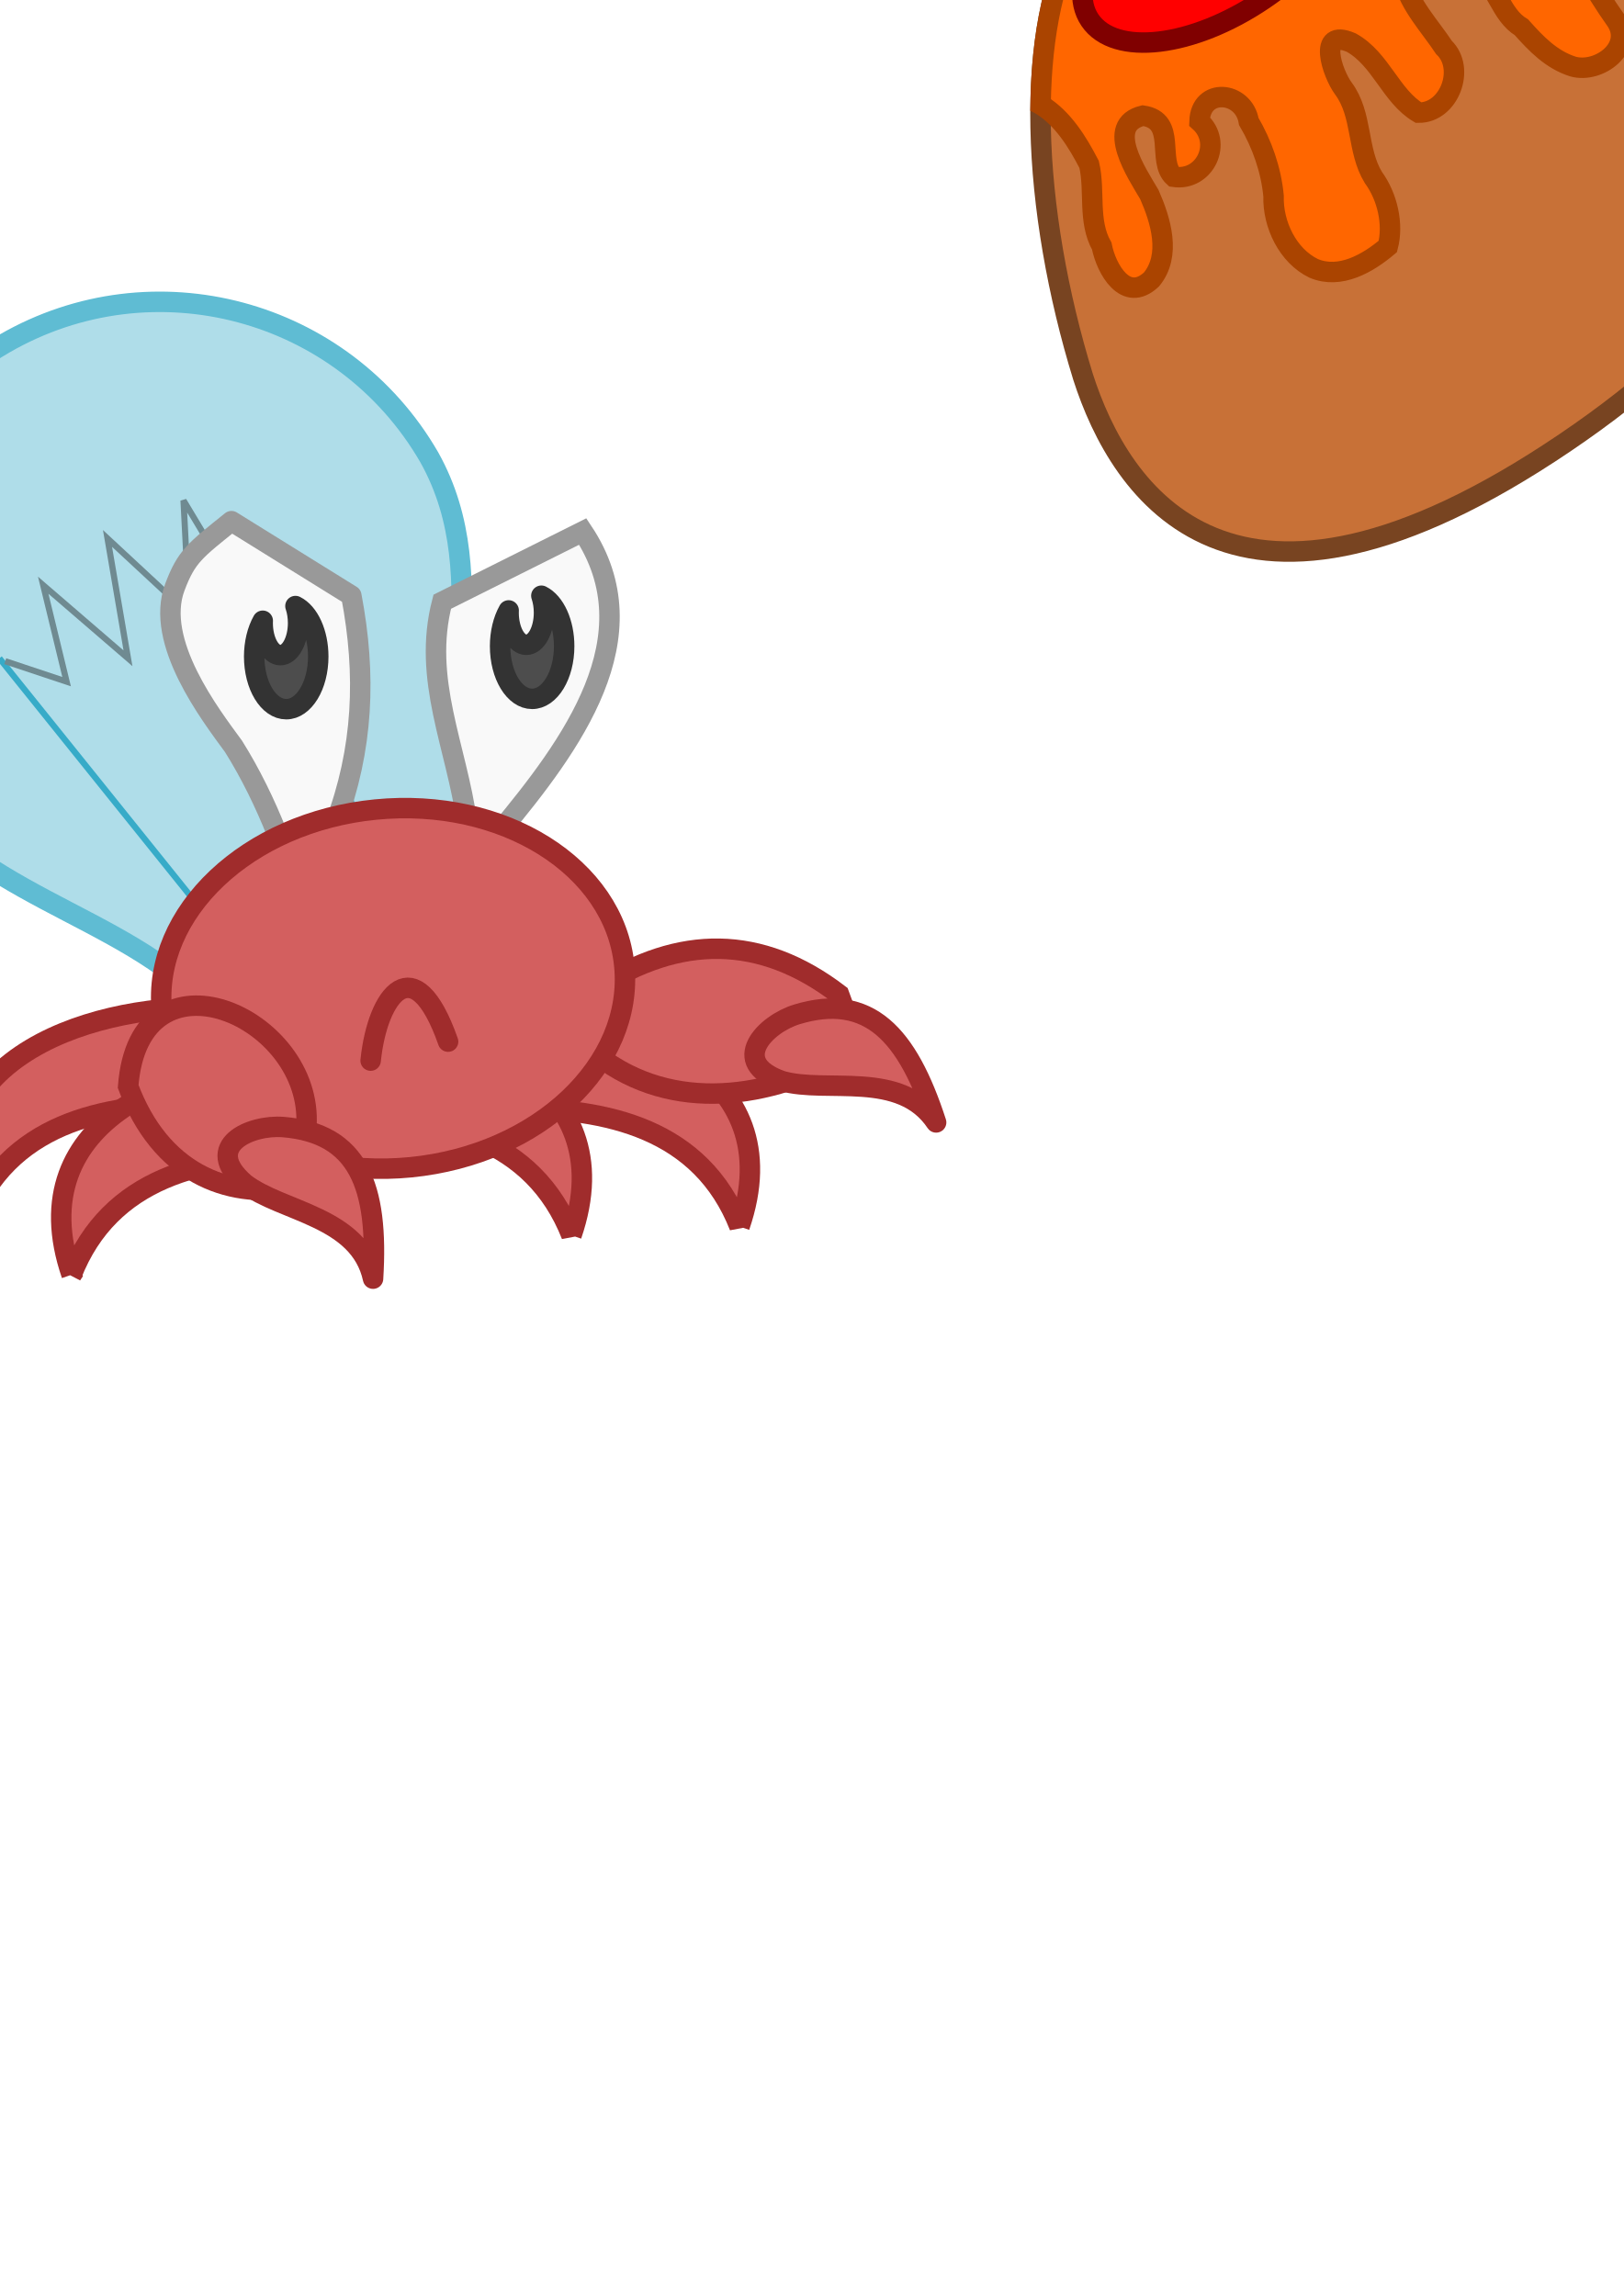
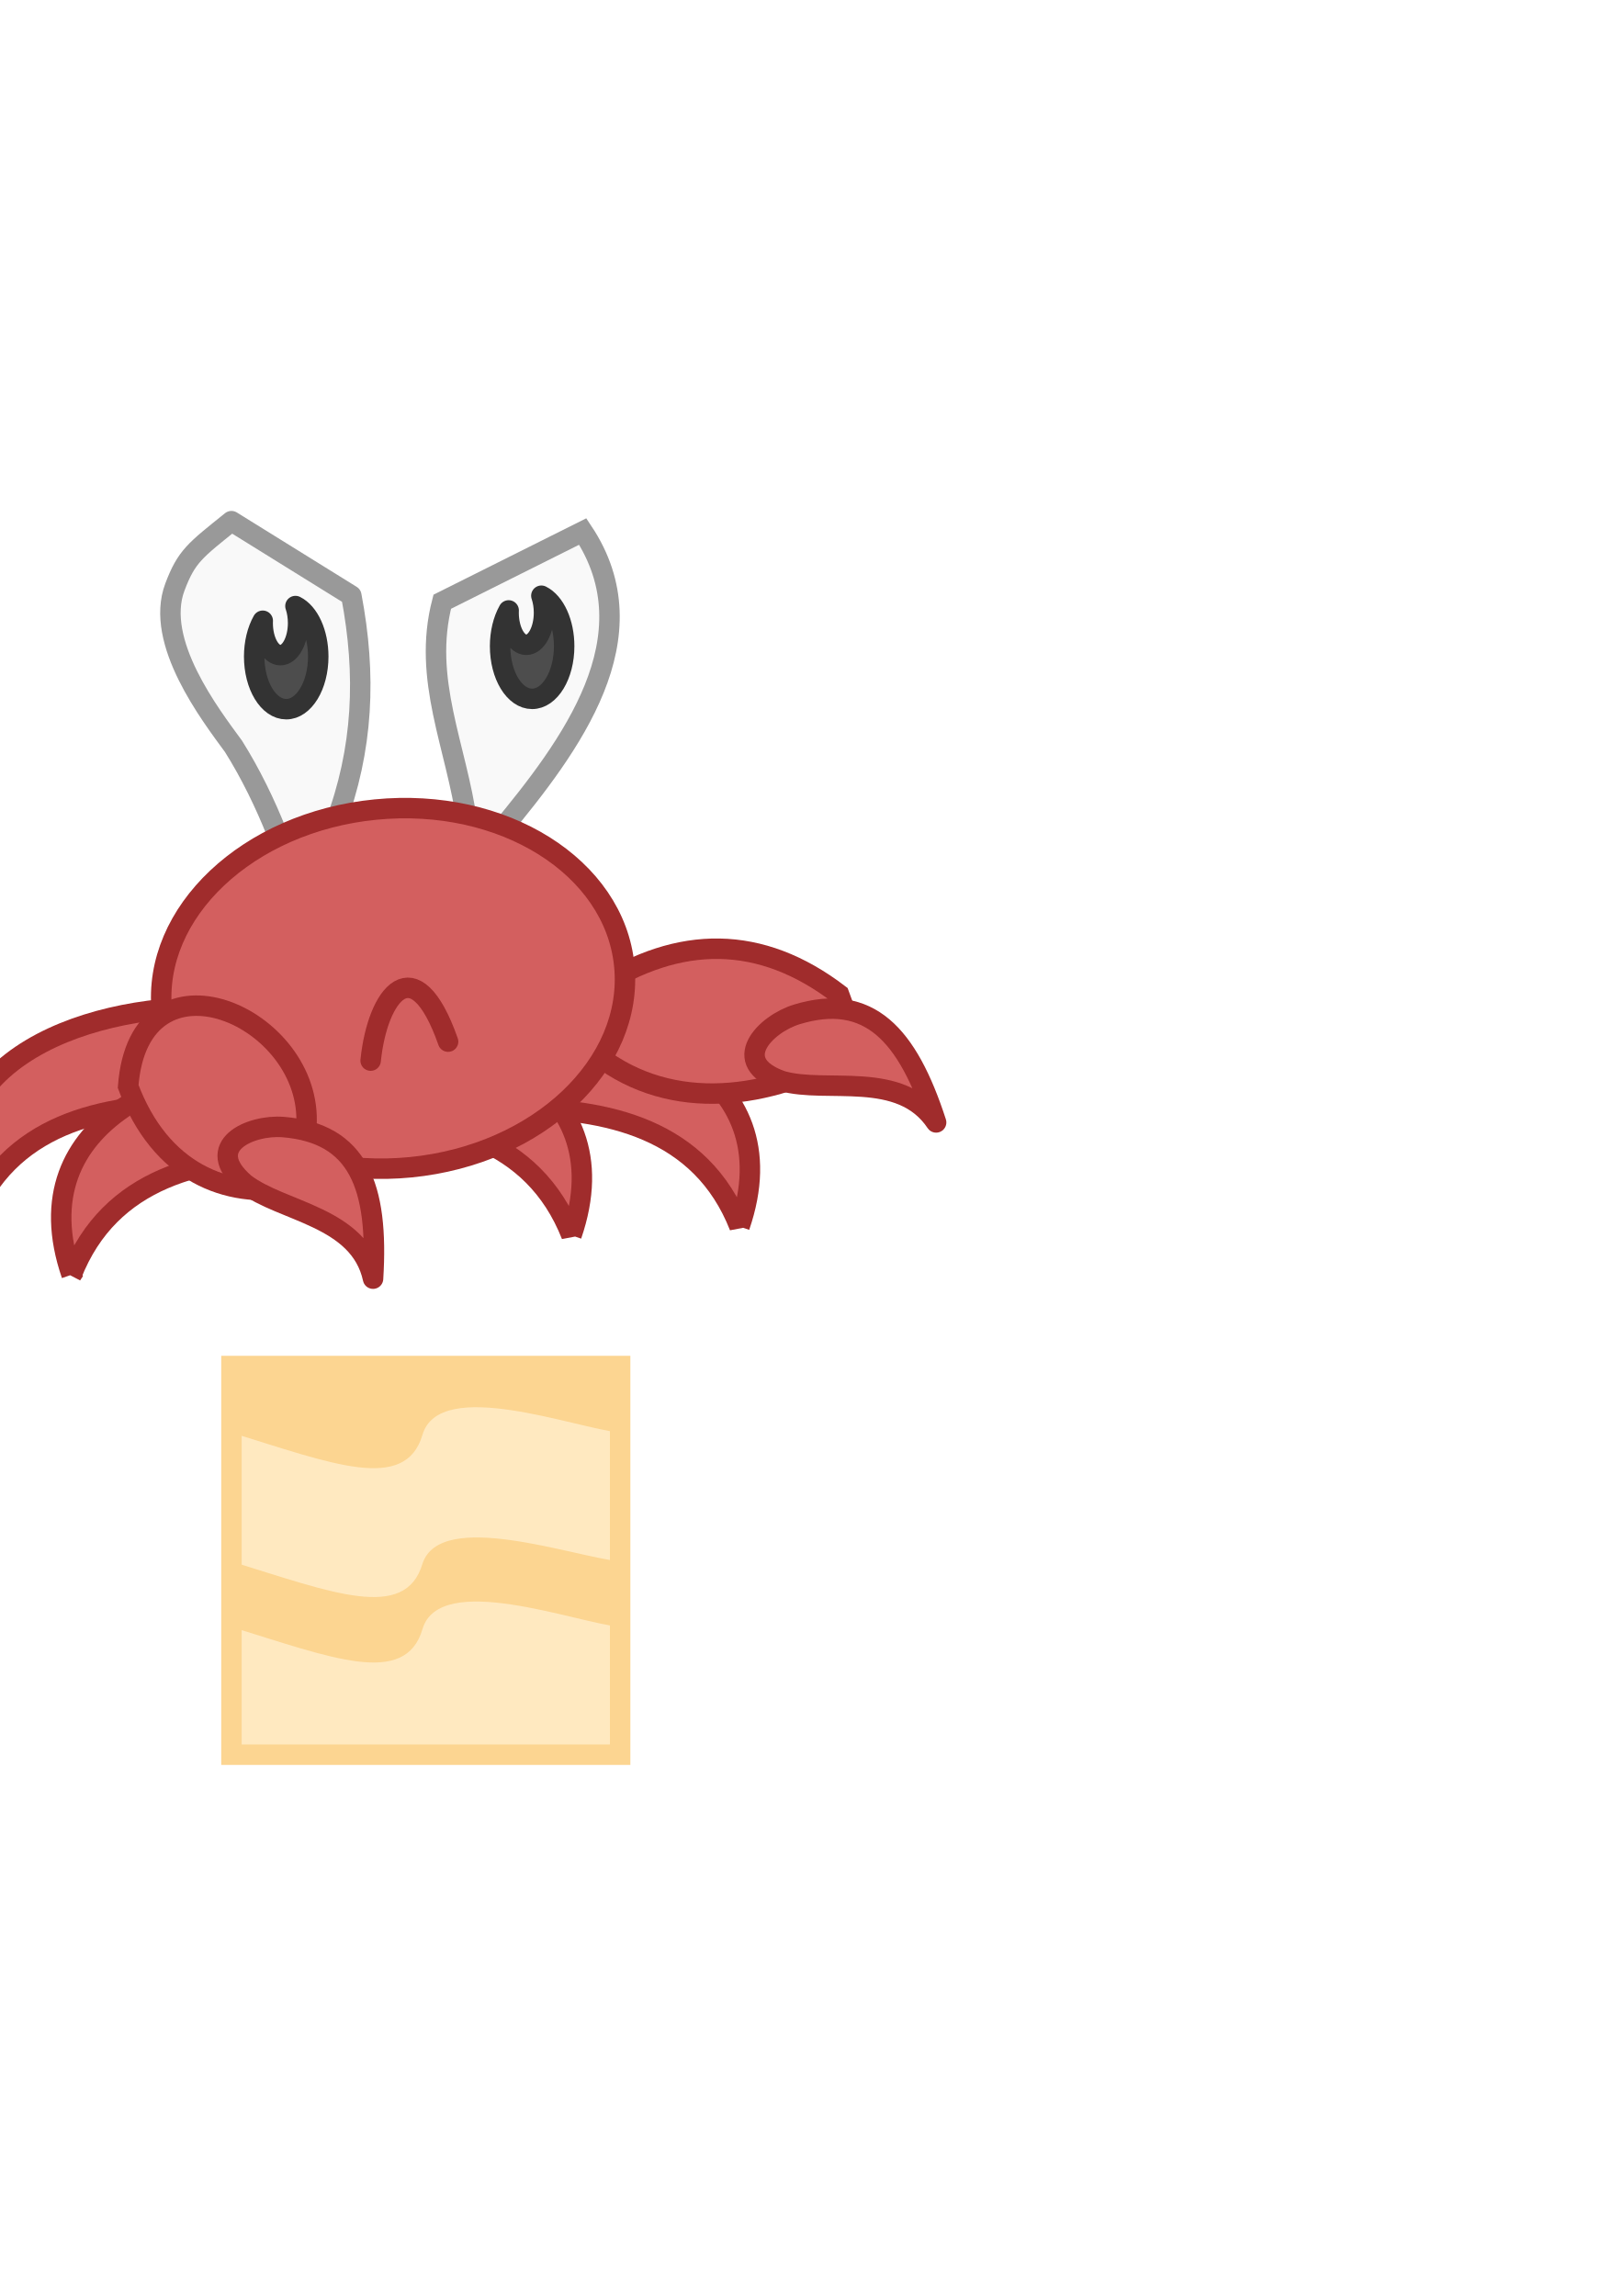
<svg xmlns="http://www.w3.org/2000/svg" width="210mm" height="297mm" viewBox="0 0 210 297" version="1.1" id="svg8">
  <defs id="defs2" />
  <g id="layer1">
-     <g id="g4607" transform="translate(41.11881,-24.05156)">
+     <g id="g4607" transform="rotate(34.46094,-2.561412,-311.1005)">
      <path id="path4587" d="m 98.65,14.637 c -7.639,12.97 -6.28,36.791 0.308,58.166 4.757,14.804 19.189,37.692 62.31,8.528 C 204.388,52.167 188.518,30.251 176.549,20.325 159.163,6.254 137.559,-3.875 122.678,-1.614 112.776,0.46 103.671,6.261 98.65,14.637 Z" style="fill:#c87137;fill-opacity:1;stroke:#784421;stroke-width:2.646;stroke-miterlimit:4;stroke-dasharray:none;stroke-opacity:1" />
      <path id="path4597" d="m 108.834,4.148 c -4.142,2.757 -7.673,6.3 -10.184,10.489 -3.445,5.849 -5.055,13.909 -5.185,22.953 0.018,0.01 0.037,0.017 0.055,0.027 2.847,1.752 4.713,4.794 6.221,7.702 0.81,3.455 -0.202,7.303 1.636,10.572 0.579,2.944 3.087,7.44 6.43,4.309 2.581,-3.134 1.197,-7.636 -0.271,-10.975 -1.585,-2.711 -5.856,-9.002 -0.836,-10.216 4.482,0.657 1.736,5.864 3.996,7.917 4.015,0.603 6.408,-4.404 3.323,-7.167 0.132,-4.432 5.717,-3.964 6.373,0.004 1.716,2.922 2.891,6.27 3.205,9.647 -0.109,3.66 1.827,7.719 5.18,9.353 3.418,1.448 7.03,-0.656 9.599,-2.833 0.749,-2.855 -0.039,-6.416 -1.871,-8.92 -2.176,-3.558 -1.352,-8.117 -3.883,-11.52 -1.426,-1.926 -3.435,-7.859 1.027,-5.927 3.832,2.129 5.11,6.93 8.695,9.061 3.98,0.042 6.125,-5.717 3.299,-8.424 -1.845,-2.783 -4.443,-5.489 -5.228,-8.721 1.567,-3.699 6.596,-2.239 9.433,-1.028 2.679,1.69 3.046,5.464 5.815,7.139 1.894,2.127 3.858,4.182 6.654,5.068 3.335,0.954 8.073,-2.53 5.473,-6.091 -2.694,-3.759 -4.742,-8.043 -7.992,-11.369 -2.801,-2.062 -5.9,-3.902 -7.673,-7.035 -0.631,-1.239 -0.296,-2.267 0.489,-3.145 -10.811,-5.186 -21.462,-7.918 -29.934,-6.631 -4.951,1.037 -9.703,3.006 -13.844,5.763 z" style="fill:#ff6600;stroke:#aa4400;stroke-width:2.646;stroke-linecap:butt;stroke-linejoin:miter;stroke-miterlimit:4;stroke-dasharray:none;stroke-opacity:1" />
      <ellipse transform="rotate(-34.072)" ry="10.371" rx="20.114" cy="78.022" cx="87.887" id="path4593" style="fill:#ff0000;fill-opacity:1;stroke:#800000;stroke-width:2.646;stroke-miterlimit:4;stroke-dasharray:none;stroke-opacity:1" />
    </g>
-     <g id="g4619" transform="translate(4.457038,109.8084)">
+     <g id="g4619" transform="rotate(30,-229.4516,-375.6277)">
      <path id="path4567" d="m -3.879,-65.369 c -19.239,11.108 -25.83,35.708 -14.723,54.947 9.43,16.476 30.294,18.613 41.146,30.906 a 56.661,84.056 60 0 0 18.211,-8.545 A 56.661,84.056 60 0 0 57.27,0.445 C 50.772,-17.494 60.067,-34.518 51.067,-50.646 39.96,-69.885 15.359,-76.477 -3.879,-65.369 Z" style="fill:#afdde9;fill-opacity:1;stroke:#5fbcd3;stroke-width:2.646;stroke-miterlimit:4;stroke-dasharray:none;stroke-opacity:1" />
      <path id="path4609" d="M 29.482,17.676 -4.536,-24.658" style="fill:none;stroke:#37abc8;stroke-width:0.794;stroke-linecap:butt;stroke-linejoin:miter;stroke-miterlimit:4;stroke-dasharray:none;stroke-opacity:1" />
      <path id="path4611" d="M 46.113,8.604 29.104,-39.777" style="fill:none;stroke:#37abc8;stroke-width:0.794;stroke-linecap:butt;stroke-linejoin:miter;stroke-miterlimit:4;stroke-dasharray:none;stroke-opacity:1" />
      <path id="path4613" d="m -3.78,-24.28 7.937,2.646 -3.024,-12.473 10.961,9.449 -2.646,-15.497 10.583,9.827 -0.756,-14.741 6.804,11.339 2.646,-6.426" style="fill:none;stroke:#6f8a91;stroke-width:0.794;stroke-linecap:butt;stroke-linejoin:miter;stroke-miterlimit:4;stroke-dasharray:none;stroke-opacity:1" />
    </g>
    <g id="g4651">
      <path id="path4519" d="m 43.298,106.704 c 3.709,-9.793 4.086,-19.439 2.138,-29.667 L 29.934,67.415 c -4.738,3.81 -5.815,4.548 -7.314,8.524 -2.674,7.092 4.613,16.55 7.581,20.609 2.243,3.585 4.049,7.317 5.613,11.225 l -0.267,5.613 4.544,-3.742 z" style="fill:#f9f9f9;stroke:#999999;stroke-width:2.646;stroke-linecap:round;stroke-linejoin:round;stroke-miterlimit:4;stroke-dasharray:none;stroke-opacity:1" />
-       <path id="path4523" d="M 64.679,107.506 C 73.811,96.48 84.449,82.371 75.37,68.752 L 57.196,77.839 c -2.624,10.038 1.864,18.745 3.207,28.598 z" style="fill:#f9f9f9;stroke:#999999;stroke-width:2.646;stroke-linecap:butt;stroke-linejoin:miter;stroke-opacity:1;fill-opacity:1;stroke-miterlimit:4;stroke-dasharray:none" />
+       <path id="path4523" d="M 64.679,107.506 C 73.811,96.48 84.449,82.371 75.37,68.752 L 57.196,77.839 c -2.624,10.038 1.864,18.745 3.207,28.598 z" style="fill:#f9f9f9;fill-opacity:1;stroke:#999999;stroke-width:2.646;stroke-linecap:butt;stroke-linejoin:miter;stroke-miterlimit:4;stroke-dasharray:none;stroke-opacity:1" />
      <path id="path4564" d="M 73.913,159.795 C 68.93,147.134 56.888,144.487 44.431,144.487 l -7.56,-6.993 5.67,-5.481 c 17.001,-0.39 38.305,7.614 31.372,27.781 z" style="fill:#d35f5f;fill-opacity:1;stroke:#a02c2c;stroke-width:2.646;stroke-linecap:butt;stroke-linejoin:miter;stroke-miterlimit:4;stroke-dasharray:none;stroke-opacity:1" />
      <path style="fill:#d35f5f;fill-opacity:1;stroke:#a02c2c;stroke-width:2.646;stroke-linecap:butt;stroke-linejoin:miter;stroke-miterlimit:4;stroke-dasharray:none;stroke-opacity:1" d="m 95.646,158.661 c -4.983,-12.661 -17.024,-15.308 -29.482,-15.308 l -7.56,-6.993 5.67,-5.481 c 17.001,-0.39 38.305,7.614 31.372,27.781 z" id="path4562" />
      <path id="path4551" d="m 77.241,127.818 c 10.611,-6.891 21.124,-6.957 31.271,0.802 1.713,4.808 1.953,3.902 0.267,8.285 -10.38,5.56 -22.864,6.948 -32.34,-1.069 1.911,-5.412 0.836,-5.848 0.802,-8.018 z" style="fill:#d35f5f;fill-opacity:1;stroke:#a02c2c;stroke-width:2.646;stroke-linecap:butt;stroke-linejoin:miter;stroke-miterlimit:4;stroke-dasharray:none;stroke-opacity:1" />
      <path id="path4555" d="m 103.061,131.215 c 9.331,-2.831 14.314,2.576 18.012,13.976 -4.599,-6.875 -14.144,-3.671 -19.963,-5.361 -6.978,-2.468 -2.099,-7.379 1.951,-8.615 z" style="fill:#d35f5f;fill-opacity:1;stroke:#a02c2c;stroke-width:2.646;stroke-linecap:butt;stroke-linejoin:round;stroke-miterlimit:20;stroke-dasharray:none;stroke-opacity:1" />
      <path style="fill:#d35f5f;fill-opacity:1;stroke:#a02c2c;stroke-width:2.646;stroke-linecap:butt;stroke-linejoin:miter;stroke-miterlimit:4;stroke-dasharray:none;stroke-opacity:1" d="m -3.969,158.094 c 4.983,-12.661 17.024,-15.308 29.482,-15.308 l 7.56,-6.993 -5.67,-5.481 c -17.001,-0.39 -38.305,7.614 -31.372,27.781 z" id="path3753" />
      <path id="path4560" d="M 9.26,164.897 C 14.243,152.236 26.285,149.589 38.743,149.589 l 7.56,-6.993 -5.67,-5.481 c -17.001,-0.39 -38.305,7.614 -31.372,27.781 z" style="fill:#d35f5f;fill-opacity:1;stroke:#a02c2c;stroke-width:2.646;stroke-linecap:butt;stroke-linejoin:miter;stroke-miterlimit:4;stroke-dasharray:none;stroke-opacity:1" />
      <ellipse transform="rotate(-5.632404)" ry="23.246" rx="30.049" cy="132.228" cx="38.044" id="path4515" style="fill:#d35f5f;fill-opacity:1;stroke:#a02c2c;stroke-width:2.646;stroke-linecap:round;stroke-miterlimit:4;stroke-dasharray:none" />
      <path id="path4517" d="m 47.937,137.197 c 0.879,-8.627 5.668,-14.82 10.016,-2.457" style="fill:#d35f5f;stroke:#a02c2c;stroke-width:2.646;stroke-linecap:round;stroke-linejoin:miter;stroke-miterlimit:4;stroke-dasharray:none;stroke-opacity:1" />
      <path id="path4525" d="m 70.017,77.062 a 2.291,4.162 0 0 1 0.343,2.185 2.291,4.162 0 0 1 -2.291,4.163 2.291,4.162 0 0 1 -2.291,-4.163 2.291,4.162 0 0 1 0.008,-0.285 4.143,6.815 0 0 0 -1.106,4.623 4.143,6.815 0 0 0 4.142,6.815 4.143,6.815 0 0 0 4.143,-6.815 4.143,6.815 0 0 0 -2.948,-6.524 z" style="fill:#4d4d4d;fill-opacity:1;stroke:#333333;stroke-width:2.646;stroke-linecap:round;stroke-linejoin:round;stroke-miterlimit:4;stroke-dasharray:none;stroke-opacity:1" />
      <path style="fill:#4d4d4d;fill-opacity:1;stroke:#333333;stroke-width:2.646;stroke-linecap:round;stroke-linejoin:round;stroke-miterlimit:4;stroke-dasharray:none;stroke-opacity:1" d="m 38.212,78.398 a 2.291,4.162 0 0 1 0.343,2.185 2.291,4.162 0 0 1 -2.291,4.163 2.291,4.162 0 0 1 -2.291,-4.163 2.291,4.162 0 0 1 0.008,-0.285 4.143,6.815 0 0 0 -1.106,4.623 4.143,6.815 0 0 0 4.142,6.815 4.143,6.815 0 0 0 4.143,-6.815 4.143,6.815 0 0 0 -2.948,-6.524 z" id="path4530" />
      <path style="fill:#d35f5f;fill-opacity:1;stroke:#a02c2c;stroke-width:2.646;stroke-linecap:butt;stroke-linejoin:miter;stroke-miterlimit:4;stroke-dasharray:none;stroke-opacity:1" d="m 39.628,145.692 c -0.122,5.202 0.273,4.433 -1.981,7.96 -8.301,1.39 -16.905,-1.965 -21.073,-13.117 1.429,-18.904 23.999,-9.061 23.054,5.157 z" id="path4566" />
      <path style="fill:#d35f5f;fill-opacity:1;stroke:#a02c2c;stroke-width:2.646;stroke-linecap:butt;stroke-linejoin:round;stroke-miterlimit:20;stroke-dasharray:none;stroke-opacity:1" d="m 36.621,145.79 c 9.719,0.79 12.371,7.649 11.626,19.611 -1.755,-8.083 -11.81,-8.606 -16.603,-12.313 -5.585,-4.856 0.755,-7.635 4.976,-7.298 z" id="path4568" />
    </g>
    <path id="path4653" d="m -321.069,173.395 c 3.709,-9.793 4.086,-19.439 2.138,-29.667 l -15.502,-9.622 c -4.738,3.81 -5.815,4.548 -7.314,8.524 -2.674,7.092 4.612,16.55 7.581,20.609 2.243,3.585 4.049,7.317 5.613,11.225 l -0.267,5.613 4.544,-3.742 z" style="fill:#f9f9f9;stroke:#999999;stroke-width:2.646;stroke-linecap:round;stroke-linejoin:round;stroke-miterlimit:4;stroke-dasharray:none;stroke-opacity:1" />
    <path id="path4655" d="m -301.377,174.615 c 9.132,-11.026 19.77,-25.135 10.691,-38.754 l -18.174,9.087 c -2.624,10.038 1.864,18.745 3.207,28.598 z" style="fill:#f9f9f9;fill-opacity:1;stroke:#999999;stroke-width:2.646;stroke-linecap:butt;stroke-linejoin:miter;stroke-miterlimit:4;stroke-dasharray:none;stroke-opacity:1" />
    <g id="g4699" transform="translate(-36.35057,19.94674)">
      <path style="fill:#d35f5f;fill-opacity:1;stroke:#a02c2c;stroke-width:2.646;stroke-linecap:butt;stroke-linejoin:miter;stroke-miterlimit:4;stroke-dasharray:none;stroke-opacity:1" d="m -90.07,127.818 c 10.611,-6.891 21.124,-6.957 31.271,0.802 1.713,4.808 1.953,3.902 0.267,8.285 -10.38,5.56 -22.864,6.948 -32.34,-1.069 1.911,-5.412 0.836,-5.848 0.802,-8.018 z" id="path4661" />
      <path style="fill:#d35f5f;fill-opacity:1;stroke:#a02c2c;stroke-width:2.646;stroke-linecap:butt;stroke-linejoin:round;stroke-miterlimit:20;stroke-dasharray:none;stroke-opacity:1" d="m -64.249,131.215 c 9.331,-2.831 14.314,2.576 18.012,13.976 -4.599,-6.875 -14.144,-3.671 -19.963,-5.361 -6.978,-2.468 -2.099,-7.379 1.951,-8.615 z" id="path4663" />
    </g>
    <path id="path4667" d="m -392.695,177.911 c 4.983,-12.661 17.024,-15.308 29.482,-15.308 l 7.56,-6.993 -5.67,-5.481 c -17.001,-0.39 -38.305,7.614 -31.372,27.781 z" style="fill:#d35f5f;fill-opacity:1;stroke:#a02c2c;stroke-width:2.646;stroke-linecap:butt;stroke-linejoin:miter;stroke-miterlimit:4;stroke-dasharray:none;stroke-opacity:1" />
    <ellipse transform="rotate(-5.632404)" ry="23.246" rx="30.049" cy="134.715" cx="-204.925" id="ellipse4669" style="fill:#d35f5f;fill-opacity:1;stroke:#a02c2c;stroke-width:2.646;stroke-linecap:round;stroke-miterlimit:4;stroke-dasharray:none" />
    <path id="path4671" d="m -148.521,161.135 c 0.879,-8.627 5.668,-14.82 10.016,-2.457" style="fill:none;stroke:#a02c2c;stroke-width:2.646;stroke-linecap:round;stroke-linejoin:miter;stroke-miterlimit:4;stroke-dasharray:none;stroke-opacity:1" />
    <path style="fill:#4d4d4d;fill-opacity:1;stroke:#333333;stroke-width:2.646;stroke-linecap:round;stroke-linejoin:round;stroke-miterlimit:4;stroke-dasharray:none;stroke-opacity:1" d="m -275.148,148.06 a 2.291,4.162 0 0 1 0.343,2.185 2.291,4.162 0 0 1 -2.291,4.163 2.291,4.162 0 0 1 -2.291,-4.163 2.291,4.162 0 0 1 0.008,-0.285 4.143,6.815 0 0 0 -1.106,4.623 4.143,6.815 0 0 0 4.142,6.815 4.143,6.815 0 0 0 4.143,-6.815 4.143,6.815 0 0 0 -2.948,-6.524 z" id="path4675" />
    <g id="g4703" transform="translate(-110.8241,9.962788)">
      <path id="path4677" d="m -127.683,145.692 c -0.122,5.202 0.273,4.433 -1.981,7.96 -8.301,1.39 -16.905,-1.965 -21.073,-13.117 1.429,-18.904 23.999,-9.061 23.054,5.157 z" style="fill:#d35f5f;fill-opacity:1;stroke:#a02c2c;stroke-width:2.646;stroke-linecap:butt;stroke-linejoin:miter;stroke-miterlimit:4;stroke-dasharray:none;stroke-opacity:1" />
      <path id="path4679" d="m -130.69,145.79 c 9.719,0.79 12.371,7.649 11.626,19.611 -1.755,-8.083 -11.81,-8.606 -16.603,-12.313 -5.585,-4.856 0.755,-7.635 4.976,-7.298 z" style="fill:#d35f5f;fill-opacity:1;stroke:#a02c2c;stroke-width:2.646;stroke-linecap:butt;stroke-linejoin:round;stroke-miterlimit:20;stroke-dasharray:none;stroke-opacity:1" />
    </g>
+     <path style="fill:#f9f9f9;stroke:#999999;stroke-width:2.646;stroke-linecap:round;stroke-linejoin:round;stroke-miterlimit:4;stroke-dasharray:none;stroke-opacity:1" d="m -321.069,279.769 c 3.709,-9.793 4.086,-19.439 2.138,-29.667 l -15.502,-9.622 c -4.738,3.81 -5.815,4.548 -7.314,8.524 -2.674,7.092 4.612,16.55 7.581,20.609 2.243,3.585 4.049,7.317 5.613,11.225 l -0.267,5.613 4.544,-3.742 z" id="path1447" />
+     <path style="fill:#f9f9f9;fill-opacity:1;stroke:#999999;stroke-width:2.646;stroke-linecap:butt;stroke-linejoin:miter;stroke-miterlimit:4;stroke-dasharray:none;stroke-opacity:1" d="m -301.377,280.989 c 9.132,-11.026 19.77,-25.135 10.691,-38.754 l -18.174,9.087 c -2.624,10.038 1.864,18.745 3.207,28.598 z" id="path1449" />
+     <g transform="translate(-36.35057,126.32)" id="g1455" style="fill:#2ca089;stroke:#165044">
+       <path id="path1451" d="m -90.07,127.818 c 10.611,-6.891 21.124,-6.957 31.271,0.802 1.713,4.808 1.953,3.902 0.267,8.285 -10.38,5.56 -22.864,6.948 -32.34,-1.069 1.911,-5.412 0.836,-5.848 0.802,-8.018 z" style="fill:#2ca089;fill-opacity:1;stroke:#165044;stroke-width:2.646;stroke-linecap:butt;stroke-linejoin:miter;stroke-miterlimit:4;stroke-dasharray:none;stroke-opacity:1" />
+       <path id="path1453" d="m -64.249,131.215 c 9.331,-2.831 14.314,2.576 18.012,13.976 -4.599,-6.875 -14.144,-3.671 -19.963,-5.361 -6.978,-2.468 -2.099,-7.379 1.951,-8.615 z" style="fill:#2ca089;fill-opacity:1;stroke:#165044;stroke-width:2.646;stroke-linecap:butt;stroke-linejoin:round;stroke-miterlimit:20;stroke-dasharray:none;stroke-opacity:1" />
+     </g>
+     <path style="fill:#2ca089;fill-opacity:1;stroke:#165044;stroke-width:2.646;stroke-linecap:butt;stroke-linejoin:miter;stroke-miterlimit:4;stroke-dasharray:none;stroke-opacity:1" d="m -392.695,284.284 c 4.983,-12.661 17.024,-15.308 29.482,-15.308 l 7.56,-6.993 -5.67,-5.481 c -17.001,-0.39 -38.305,7.614 -31.372,27.781 z" id="path1457" />
+     <ellipse style="fill:#2ca089;fill-opacity:1;stroke:#165044;stroke-width:2.646;stroke-linecap:round;stroke-miterlimit:4;stroke-dasharray:none" id="ellipse1459" cx="-215.365" cy="240.575" rx="30.049" ry="23.246" transform="rotate(-5.632404)" />
+     <path style="fill:none;stroke:#165044;stroke-width:2.646;stroke-linecap:round;stroke-linejoin:miter;stroke-miterlimit:4;stroke-dasharray:none;stroke-opacity:1" d="m -148.521,267.508 c 0.879,-8.627 5.668,-14.82 10.016,-2.457" id="path1461" />
+     <path id="path1463" d="m -275.148,254.434 a 2.291,4.162 0 0 1 0.343,2.185 2.291,4.162 0 0 1 -2.291,4.163 2.291,4.162 0 0 1 -2.291,-4.163 2.291,4.162 0 0 1 0.008,-0.285 4.143,6.815 0 0 0 -1.106,4.623 4.143,6.815 0 0 0 4.142,6.815 4.143,6.815 0 0 0 4.143,-6.815 4.143,6.815 0 0 0 -2.948,-6.524 z" style="fill:#aa0000;fill-opacity:1;stroke:#800000;stroke-width:2.646;stroke-linecap:round;stroke-linejoin:round;stroke-miterlimit:4;stroke-dasharray:none;stroke-opacity:1" />
+     <g transform="translate(-110.8241,116.3361)" id="g1469" style="fill:#2ca089;stroke:#165044">
+       <path style="fill:#2ca089;fill-opacity:1;stroke:#165044;stroke-width:2.646;stroke-linecap:butt;stroke-linejoin:miter;stroke-miterlimit:4;stroke-dasharray:none;stroke-opacity:1" d="m -127.683,145.692 c -0.122,5.202 0.273,4.433 -1.981,7.96 -8.301,1.39 -16.905,-1.965 -21.073,-13.117 1.429,-18.904 23.999,-9.061 23.054,5.157 z" id="path1465" />
+       <path style="fill:#2ca089;fill-opacity:1;stroke:#165044;stroke-width:2.646;stroke-linecap:butt;stroke-linejoin:round;stroke-miterlimit:20;stroke-dasharray:none;stroke-opacity:1" d="m -130.69,145.79 c 9.719,0.79 12.371,7.649 11.626,19.611 -1.755,-8.083 -11.81,-8.606 -16.603,-12.313 -5.585,-4.856 0.755,-7.635 4.976,-7.298 z" id="path1467" />
+     </g>
+     <g id="g1491">
+       <path id="ellipse1481" d="m -310.977,2.895 c -6.226,10.737 -30.312,11.891 -16.581,24.27 22.37,-3.182 26.195,-3.498 16.581,-24.27 z" style="opacity:1;fill:#c8c4b7;fill-opacity:1;stroke:#918a6f;stroke-width:2.646;stroke-linecap:round;stroke-linejoin:round;stroke-miterlimit:4;stroke-dasharray:none;stroke-dashoffset:0;stroke-opacity:0.795;paint-order:fill markers stroke" />
+       <ellipse style="opacity:1;fill:#c8c4b7;fill-opacity:1;stroke:#918a6f;stroke-width:2.646;stroke-linecap:round;stroke-linejoin:round;stroke-miterlimit:4;stroke-dasharray:none;stroke-dashoffset:0;stroke-opacity:0.795;paint-order:fill markers stroke" id="ellipse1477" cx="-318.853" cy="25.989" rx="25.966" ry="11.382" />
+       <ellipse ry="18.331" rx="40.892" cy="43.896" cx="-318.853" id="ellipse1475" style="opacity:1;fill:#c8c4b7;fill-opacity:1;stroke:#918a6f;stroke-width:2.646;stroke-linecap:round;stroke-linejoin:round;stroke-miterlimit:4;stroke-dasharray:none;stroke-dashoffset:0;stroke-opacity:0.795;paint-order:fill markers stroke" />
+       <ellipse style="opacity:1;fill:#c8c4b7;fill-opacity:1;stroke:#918a6f;stroke-width:2.646;stroke-linecap:round;stroke-linejoin:round;stroke-miterlimit:4;stroke-dasharray:none;stroke-dashoffset:0;stroke-opacity:0.795;paint-order:fill markers stroke" id="ellipse1473" cx="-318.853" cy="63.406" rx="53.187" ry="24.054" />
+     </g>
+     <rect style="opacity:1;fill:#ffe9c0;fill-opacity:1;stroke:#fcd591;stroke-width:2.646;stroke-linecap:round;stroke-linejoin:miter;stroke-miterlimit:4;stroke-dasharray:none;stroke-dashoffset:0;stroke-opacity:1;paint-order:fill markers stroke" id="rect1493" width="50.271" height="50.271" x="29.934" y="176.705" />
+     <path style="fill:#fcd591;fill-opacity:1;fill-rule:evenodd;stroke:none;stroke-width:1px;stroke-linecap:butt;stroke-linejoin:miter;stroke-opacity:1" d="m 113.137,667.859 v 32.561 c 48.696,14.996 84.99,29.66 93.379,1.066 8.389,-28.594 74.977,-3.166 96.621,-1.066 v -32.561 z" transform="scale(0.2645833)" id="path1508" />
+     <path style="fill:#fcd591;fill-opacity:1;fill-rule:evenodd;stroke:none;stroke-width:0.265px;stroke-linecap:butt;stroke-linejoin:miter;stroke-opacity:1" d="m 54.641,202.27 c -2.22,7.565 -11.822,3.686 -24.706,-0.282 v 3.969 4.498 c 12.884,3.968 22.487,7.848 24.706,0.282 2.22,-7.565 19.838,-0.838 25.564,-0.282 v -4.498 -3.969 c -6.054,-0.626 -23.23,-6.844 -25.564,0.282 z" id="path1517" />
  </g>
</svg>
